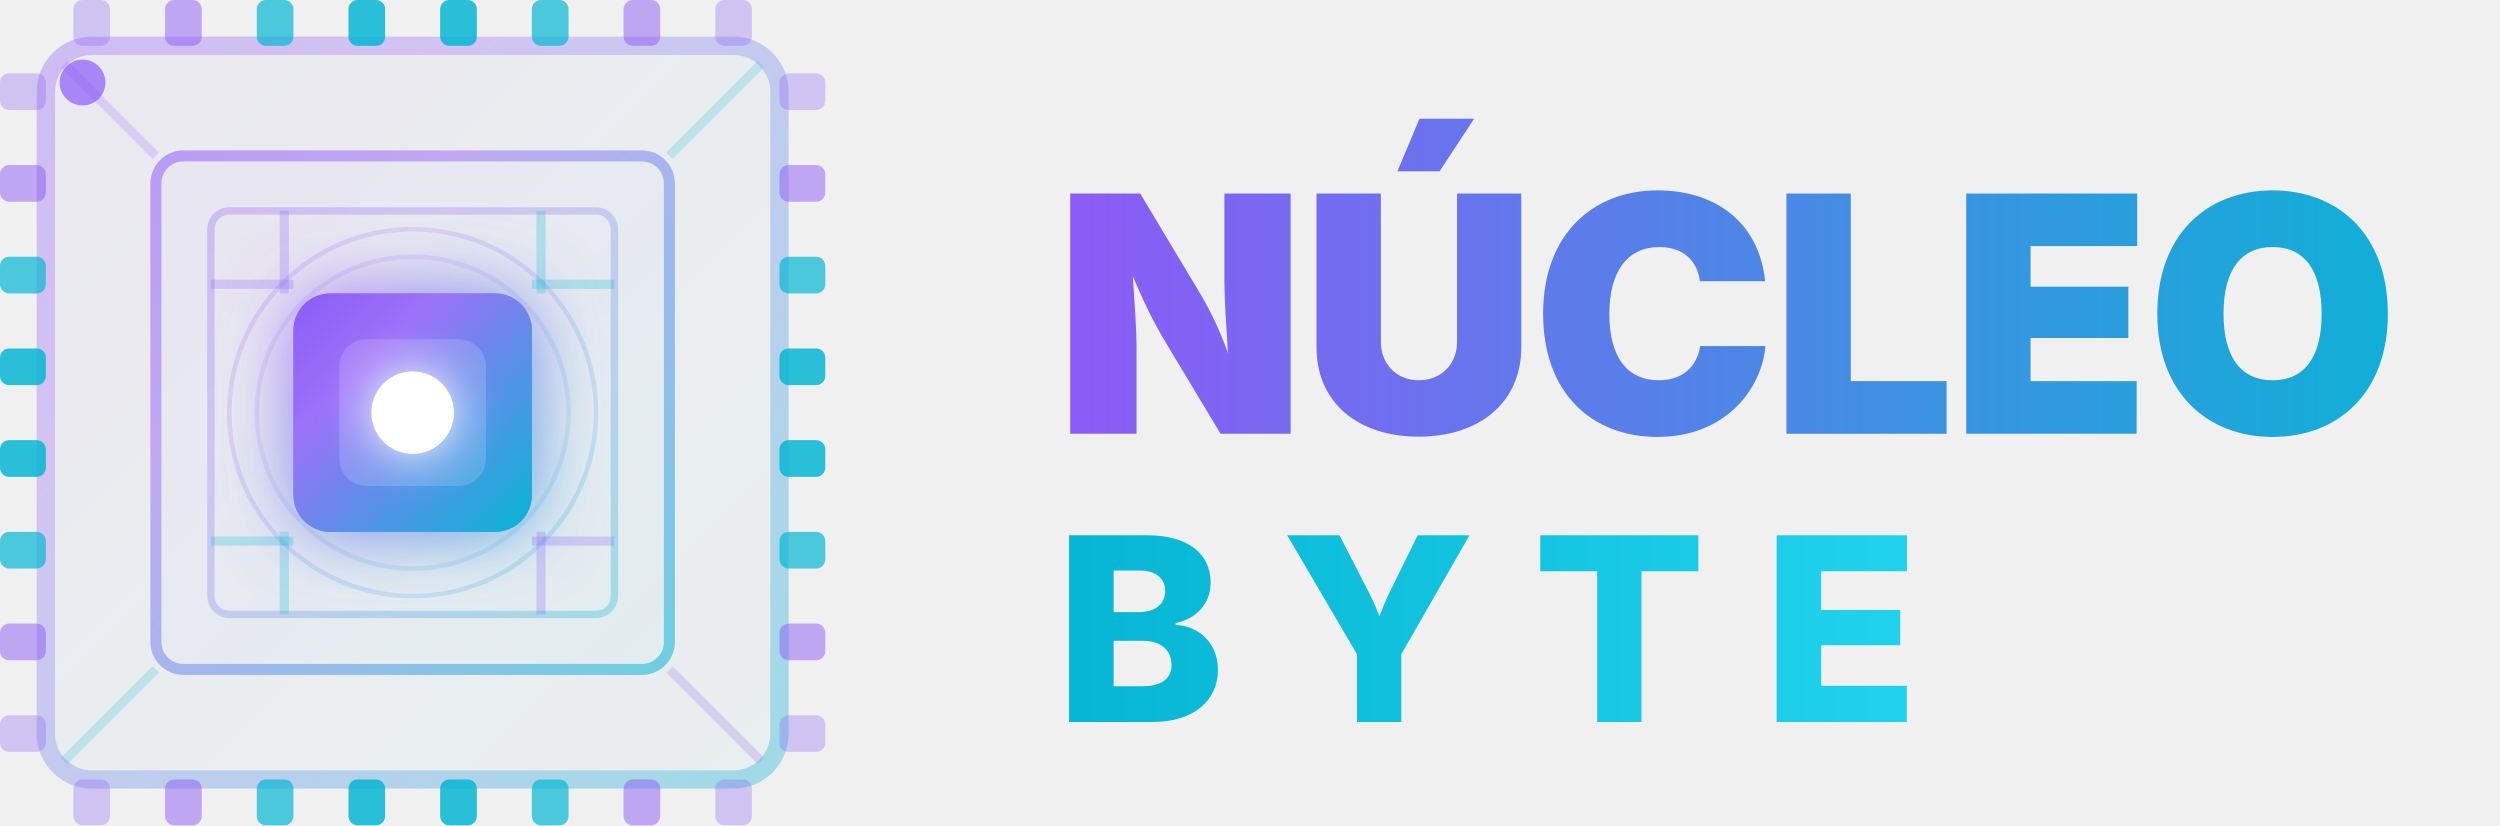
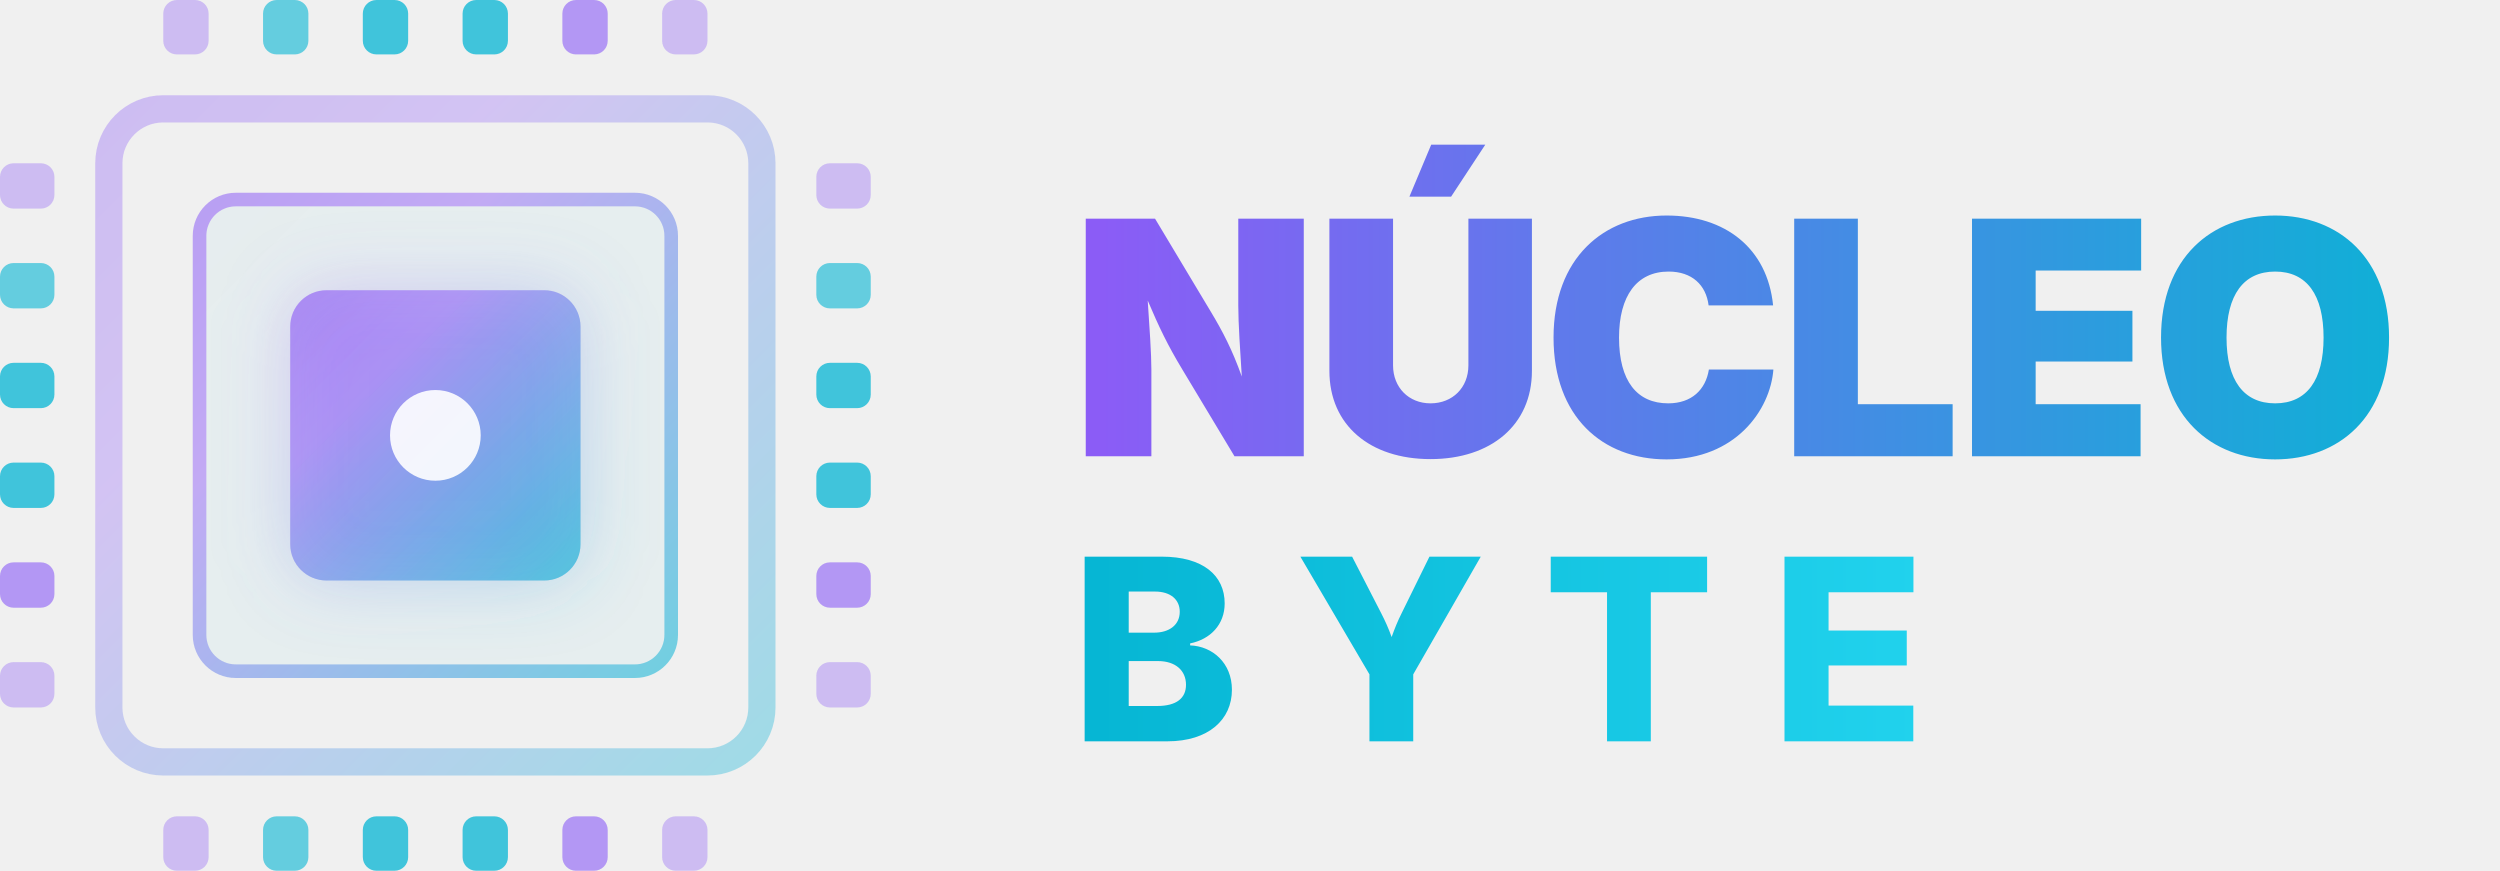
- <svg xmlns="http://www.w3.org/2000/svg" xmlns:xlink="http://www.w3.org/1999/xlink" viewBox="0 0 477.095 157.5" fill="none" version="1.1" id="svg64" width="477.095" height="157.5">
+ <svg xmlns="http://www.w3.org/2000/svg" xmlns:xlink="http://www.w3.org/1999/xlink" viewBox="0 0 482.345 168" fill="none" version="1.1" id="svg64" width="482.345" height="168">
  <defs id="defs12">
    <linearGradient id="gM" x1="0" y1="0" x2="1" y2="1">
      <stop offset="0%" stop-color="#8B5CF6" id="stop1" />
      <stop offset="30%" stop-color="#9D71F8" id="stop2" />
      <stop offset="100%" stop-color="#06B6D4" id="stop3" />
    </linearGradient>
    <linearGradient id="gT" x1="1.616" y1="-74.457" x2="77.199" y2="-74.457" gradientTransform="matrix(2.054315,0,0,0.4807158,0.04187055,8.251363)" gradientUnits="userSpaceOnUse">
      <stop offset="0%" stop-color="#8B5CF6" id="stop4" />
      <stop offset="100%" stop-color="#06B6D4" id="stop5" />
    </linearGradient>
    <linearGradient id="gD" x1="-41" y1="-41" x2="41" y2="41" gradientUnits="userSpaceOnUse">
      <stop offset="0%" stop-color="#8B5CF6" stop-opacity=".15" id="stop6" />
      <stop offset="100%" stop-color="#06B6D4" stop-opacity=".08" id="stop7" />
    </linearGradient>
    <linearGradient id="gB" x1="1.21" y1="33.572" x2="44.901" y2="33.572" gradientTransform="matrix(2.152719,0,0,0.4673566,-0.01576551,3.74316)" gradientUnits="userSpaceOnUse">
      <stop offset="0%" stop-color="#06B6D4" id="stop8" />
      <stop offset="100%" stop-color="#22D3EE" id="stop9" />
    </linearGradient>
    <filter id="gl" x="-0.667" y="-0.667" width="2.333" height="2.333">
      <feGaussianBlur stdDeviation="2.5" result="b" id="feGaussianBlur9" />
      <feMerge id="feMerge10">
        <feMergeNode in="b" id="feMergeNode9" />
        <feMergeNode in="SourceGraphic" id="feMergeNode10" />
      </feMerge>
    </filter>
-     <filter id="glS" x="-0.369" y="-0.369" width="1.738" height="1.738">
+     <filter id="glS" x="-0.3" y="-0.3" width="1.6" height="1.6">
      <feGaussianBlur stdDeviation="4" result="b" id="feGaussianBlur10" />
      <feMerge id="feMerge12">
        <feMergeNode in="b" id="feMergeNode11" />
        <feMergeNode in="SourceGraphic" id="feMergeNode12" />
      </feMerge>
    </filter>
    <linearGradient xlink:href="#gM" id="linearGradient64" x1="-41" y1="-41" x2="41" y2="41" gradientUnits="userSpaceOnUse" />
    <linearGradient xlink:href="#gM" id="linearGradient65" x1="-28.6" y1="-28.6" x2="28.6" y2="28.6" gradientUnits="userSpaceOnUse" />
    <linearGradient xlink:href="#gM" id="linearGradient66" x1="-28.6" y1="-28.6" x2="28.6" y2="28.6" gradientUnits="userSpaceOnUse" />
    <linearGradient xlink:href="#gM" id="linearGradient67" x1="-22.4" y1="-22.4" x2="22.4" y2="22.4" gradientUnits="userSpaceOnUse" />
    <linearGradient xlink:href="#gM" id="linearGradient68" x1="-22.6" y1="-22.6" x2="22.6" y2="22.6" gradientUnits="userSpaceOnUse" />
    <linearGradient xlink:href="#gM" id="linearGradient69" x1="-13" y1="-13" x2="13" y2="13" gradientUnits="userSpaceOnUse" />
    <linearGradient xlink:href="#gM" id="linearGradient70" x1="-20.25" y1="-20.25" x2="20.25" y2="20.25" gradientUnits="userSpaceOnUse" />
    <linearGradient xlink:href="#gM" id="linearGradient71" x1="-17.25" y1="-17.25" x2="17.25" y2="17.25" gradientUnits="userSpaceOnUse" />
+     <linearGradient xlink:href="#gM" id="linearGradient28" x1="22.5" y1="22.5" x2="97.5" y2="97.5" gradientUnits="userSpaceOnUse" />
+     <linearGradient xlink:href="#gM" id="linearGradient29" x1="33.25" y1="33.25" x2="86.75" y2="86.75" gradientUnits="userSpaceOnUse" />
+     <linearGradient xlink:href="#gM" id="linearGradient30" x1="34.4" y1="34.4" x2="85.6" y2="85.6" gradientUnits="userSpaceOnUse" />
+     <linearGradient xlink:href="#gM" id="linearGradient31" x1="44" y1="44" x2="76" y2="76" gradientUnits="userSpaceOnUse" />
  </defs>
-   <g transform="matrix(1.75,0,0,1.75,-17.5,-50.75)" id="g64">
+   <g transform="matrix(1.75,0,0,1.75,-12.25,-45.5)" id="g64">
    <g transform="translate(55,74)" id="g62">
-       <rect x="-40" y="-40" width="80" height="80" rx="5" fill="url(#gD)" stroke="url(#gM)" stroke-width="2" opacity="0.35" id="rect12" style="fill:url(#gD);stroke:url(#linearGradient64)" />
-       <rect x="-28" y="-28" width="56" height="56" rx="3" fill="url(#gM)" fill-opacity="0.06" stroke="url(#gM)" stroke-width="1.2" opacity="0.55" id="rect13" style="fill:url(#linearGradient65);stroke:url(#linearGradient66)" />
-       <rect x="-22" y="-22" width="44" height="44" rx="2" fill="none" stroke="url(#gM)" stroke-width="0.8" opacity="0.3" id="rect14" style="stroke:url(#linearGradient67)" />
-       <rect x="-13" y="-13" width="26" height="26" rx="4" fill="url(#gM)" filter="url(#glS)" opacity="0.9" id="rect15" style="fill:url(#linearGradient68)" />
-       <rect x="-13" y="-13" width="26" height="26" rx="4" fill="url(#gM)" id="rect16" style="fill:url(#linearGradient69)" />
-       <rect x="-8" y="-8" width="16" height="16" rx="3" fill="#ffffff" opacity="0.15" id="rect17" />
-       <circle cx="0" cy="0" r="4.5" fill="#ffffff" filter="url(#gl)" id="circle17" />
-       <circle cx="0" cy="0" r="3" fill="#ffffff" id="circle18" />
-       <circle cx="-36" cy="-36" r="2.5" fill="#8b5cf6" opacity="0.7" id="circle19" />
-       <rect x="-37" y="-45" width="4" height="5" rx="1" fill="#8b5cf6" opacity="0.3" id="rect19" />
-       <rect x="-27" y="-45" width="4" height="5" rx="1" fill="#8b5cf6" opacity="0.5" id="rect20" />
-       <rect x="-17" y="-45" width="4" height="5" rx="1" fill="#06b6d4" opacity="0.7" id="rect21" />
-       <rect x="-7" y="-45" width="4" height="5" rx="1" fill="#06b6d4" opacity="0.85" id="rect22" />
-       <rect x="3" y="-45" width="4" height="5" rx="1" fill="#06b6d4" opacity="0.85" id="rect23" />
-       <rect x="13" y="-45" width="4" height="5" rx="1" fill="#06b6d4" opacity="0.7" id="rect24" />
-       <rect x="23" y="-45" width="4" height="5" rx="1" fill="#8b5cf6" opacity="0.5" id="rect25" />
-       <rect x="33" y="-45" width="4" height="5" rx="1" fill="#8b5cf6" opacity="0.3" id="rect26" />
-       <rect x="-37" y="40" width="4" height="5" rx="1" fill="#8b5cf6" opacity="0.3" id="rect27" />
-       <rect x="-27" y="40" width="4" height="5" rx="1" fill="#8b5cf6" opacity="0.5" id="rect28" />
-       <rect x="-17" y="40" width="4" height="5" rx="1" fill="#06b6d4" opacity="0.7" id="rect29" />
-       <rect x="-7" y="40" width="4" height="5" rx="1" fill="#06b6d4" opacity="0.85" id="rect30" />
-       <rect x="3" y="40" width="4" height="5" rx="1" fill="#06b6d4" opacity="0.85" id="rect31" />
-       <rect x="13" y="40" width="4" height="5" rx="1" fill="#06b6d4" opacity="0.7" id="rect32" />
-       <rect x="23" y="40" width="4" height="5" rx="1" fill="#8b5cf6" opacity="0.5" id="rect33" />
-       <rect x="33" y="40" width="4" height="5" rx="1" fill="#8b5cf6" opacity="0.3" id="rect34" />
-       <rect x="-45" y="-37" width="5" height="4" rx="1" fill="#8b5cf6" opacity="0.3" id="rect35" />
-       <rect x="-45" y="-27" width="5" height="4" rx="1" fill="#8b5cf6" opacity="0.5" id="rect36" />
-       <rect x="-45" y="-17" width="5" height="4" rx="1" fill="#06b6d4" opacity="0.7" id="rect37" />
-       <rect x="-45" y="-7" width="5" height="4" rx="1" fill="#06b6d4" opacity="0.85" id="rect38" />
-       <rect x="-45" y="3" width="5" height="4" rx="1" fill="#06b6d4" opacity="0.85" id="rect39" />
-       <rect x="-45" y="13" width="5" height="4" rx="1" fill="#06b6d4" opacity="0.7" id="rect40" />
-       <rect x="-45" y="23" width="5" height="4" rx="1" fill="#8b5cf6" opacity="0.5" id="rect41" />
-       <rect x="-45" y="33" width="5" height="4" rx="1" fill="#8b5cf6" opacity="0.3" id="rect42" />
-       <rect x="40" y="-37" width="5" height="4" rx="1" fill="#8b5cf6" opacity="0.3" id="rect43" />
-       <rect x="40" y="-27" width="5" height="4" rx="1" fill="#8b5cf6" opacity="0.5" id="rect44" />
-       <rect x="40" y="-17" width="5" height="4" rx="1" fill="#06b6d4" opacity="0.7" id="rect45" />
-       <rect x="40" y="-7" width="5" height="4" rx="1" fill="#06b6d4" opacity="0.85" id="rect46" />
-       <rect x="40" y="3" width="5" height="4" rx="1" fill="#06b6d4" opacity="0.85" id="rect47" />
-       <rect x="40" y="13" width="5" height="4" rx="1" fill="#06b6d4" opacity="0.7" id="rect48" />
-       <rect x="40" y="23" width="5" height="4" rx="1" fill="#8b5cf6" opacity="0.5" id="rect49" />
-       <rect x="40" y="33" width="5" height="4" rx="1" fill="#8b5cf6" opacity="0.3" id="rect50" />
-       <line x1="-22" y1="-14" x2="-13" y2="-14" stroke="#8b5cf6" stroke-width="1" opacity="0.25" id="line50" />
-       <line x1="13" y1="-14" x2="22" y2="-14" stroke="#06b6d4" stroke-width="1" opacity="0.25" id="line51" />
-       <line x1="-22" y1="14" x2="-13" y2="14" stroke="#06b6d4" stroke-width="1" opacity="0.25" id="line52" />
-       <line x1="13" y1="14" x2="22" y2="14" stroke="#8b5cf6" stroke-width="1" opacity="0.25" id="line53" />
-       <line x1="-14" y1="-22" x2="-14" y2="-13" stroke="#8b5cf6" stroke-width="1" opacity="0.25" id="line54" />
-       <line x1="14" y1="-22" x2="14" y2="-13" stroke="#06b6d4" stroke-width="1" opacity="0.25" id="line55" />
-       <line x1="-14" y1="13" x2="-14" y2="22" stroke="#06b6d4" stroke-width="1" opacity="0.25" id="line56" />
-       <line x1="14" y1="13" x2="14" y2="22" stroke="#8b5cf6" stroke-width="1" opacity="0.25" id="line57" />
-       <line x1="-28" y1="-28" x2="-38" y2="-38" stroke="#8b5cf6" stroke-width="1" opacity="0.2" id="line58" />
-       <line x1="28" y1="-28" x2="38" y2="-38" stroke="#06b6d4" stroke-width="1" opacity="0.2" id="line59" />
-       <line x1="-28" y1="28" x2="-38" y2="38" stroke="#06b6d4" stroke-width="1" opacity="0.2" id="line60" />
-       <line x1="28" y1="28" x2="38" y2="38" stroke="#8b5cf6" stroke-width="1" opacity="0.2" id="line61" />
-       <circle cx="0" cy="0" r="20" fill="none" stroke="url(#gM)" stroke-width="0.5" opacity="0.2" id="circle61" style="stroke:url(#linearGradient70)" />
-       <circle cx="0" cy="0" r="17" fill="none" stroke="url(#gM)" stroke-width="0.5" opacity="0.15" id="circle62" style="stroke:url(#linearGradient71)" />
+       <g transform="translate(-60,-60)" id="g28">
+         <rect x="24" y="24" width="72" height="72" rx="6" fill="none" stroke="url(#gM)" stroke-width="3" opacity="0.35" id="rect1" style="stroke:url(#linearGradient28)" />
+         <rect x="34" y="34" width="52" height="52" rx="4" fill="url(#gD)" stroke="url(#gM)" stroke-width="1.5" opacity="0.55" id="rect2" style="fill:url(#gD);stroke:url(#linearGradient29)" />
+         <rect x="44" y="44" width="32" height="32" rx="4" fill="url(#gM)" fill-opacity="0.3" filter="url(#glS)" id="rect3" style="fill:url(#linearGradient30)" />
+         <rect x="44" y="44" width="32" height="32" rx="4" fill="url(#gM)" fill-opacity="0.5" id="rect4" style="fill:url(#linearGradient31)" />
+         <circle cx="60" cy="60" r="5" fill="#ffffff" opacity="0.9" id="circle4" />
+         <rect x="30" y="12" width="5" height="6" rx="1.5" fill="#8b5cf6" opacity="0.35" id="rect5" />
+         <rect x="41" y="12" width="5" height="6" rx="1.5" fill="#06b6d4" opacity="0.6" id="rect6" />
+         <rect x="52" y="12" width="5" height="6" rx="1.5" fill="#06b6d4" opacity="0.75" id="rect7" />
+         <rect x="63" y="12" width="5" height="6" rx="1.5" fill="#06b6d4" opacity="0.75" id="rect8" />
+         <rect x="74" y="12" width="5" height="6" rx="1.5" fill="#8b5cf6" opacity="0.6" id="rect9" />
+         <rect x="85" y="12" width="5" height="6" rx="1.5" fill="#8b5cf6" opacity="0.35" id="rect10" />
+         <rect x="30" y="102" width="5" height="6" rx="1.5" fill="#8b5cf6" opacity="0.35" id="rect11" />
+         <rect x="41" y="102" width="5" height="6" rx="1.5" fill="#06b6d4" opacity="0.6" id="rect12" />
+         <rect x="52" y="102" width="5" height="6" rx="1.5" fill="#06b6d4" opacity="0.75" id="rect13" />
+         <rect x="63" y="102" width="5" height="6" rx="1.5" fill="#06b6d4" opacity="0.75" id="rect14" />
+         <rect x="74" y="102" width="5" height="6" rx="1.5" fill="#8b5cf6" opacity="0.6" id="rect15" />
+         <rect x="85" y="102" width="5" height="6" rx="1.5" fill="#8b5cf6" opacity="0.35" id="rect16" />
+         <rect x="12" y="30" width="6" height="5" rx="1.5" fill="#8b5cf6" opacity="0.35" id="rect17" />
+         <rect x="12" y="41" width="6" height="5" rx="1.5" fill="#06b6d4" opacity="0.6" id="rect18" />
+         <rect x="12" y="52" width="6" height="5" rx="1.5" fill="#06b6d4" opacity="0.75" id="rect19" />
+         <rect x="12" y="63" width="6" height="5" rx="1.5" fill="#06b6d4" opacity="0.75" id="rect20" />
+         <rect x="12" y="74" width="6" height="5" rx="1.5" fill="#8b5cf6" opacity="0.6" id="rect21" />
+         <rect x="12" y="85" width="6" height="5" rx="1.5" fill="#8b5cf6" opacity="0.35" id="rect22" />
+         <rect x="102" y="30" width="6" height="5" rx="1.5" fill="#8b5cf6" opacity="0.35" id="rect23" />
+         <rect x="102" y="41" width="6" height="5" rx="1.5" fill="#06b6d4" opacity="0.6" id="rect24" />
+         <rect x="102" y="52" width="6" height="5" rx="1.5" fill="#06b6d4" opacity="0.75" id="rect25" />
+         <rect x="102" y="63" width="6" height="5" rx="1.5" fill="#06b6d4" opacity="0.75" id="rect26" />
+         <rect x="102" y="74" width="6" height="5" rx="1.5" fill="#8b5cf6" opacity="0.6" id="rect27" />
+         <rect x="102" y="85" width="6" height="5" rx="1.5" fill="#8b5cf6" opacity="0.35" id="rect28" />
+       </g>
    </g>
    <g transform="translate(125,68)" id="g63">
      <text x="0.042" y="8.251" font-family="Inter, 'Segoe UI', sans-serif" font-size="35.775px" font-weight="900" letter-spacing="-0.5" fill="url(#gT)" id="text62" style="fill:url(#gT);stroke-width:0.994" transform="scale(0.9937513,1.006288)">NÚCLEO</text>
      <text x="-0.016" y="39.853" font-family="Inter, 'Segoe UI', sans-serif" font-size="28.085px" font-weight="800" letter-spacing="6" fill="url(#gB)" id="text63" style="fill:url(#gB);stroke-width:1.003" transform="scale(1.003039,0.99697)">BYTE</text>
    </g>
  </g>
</svg>
